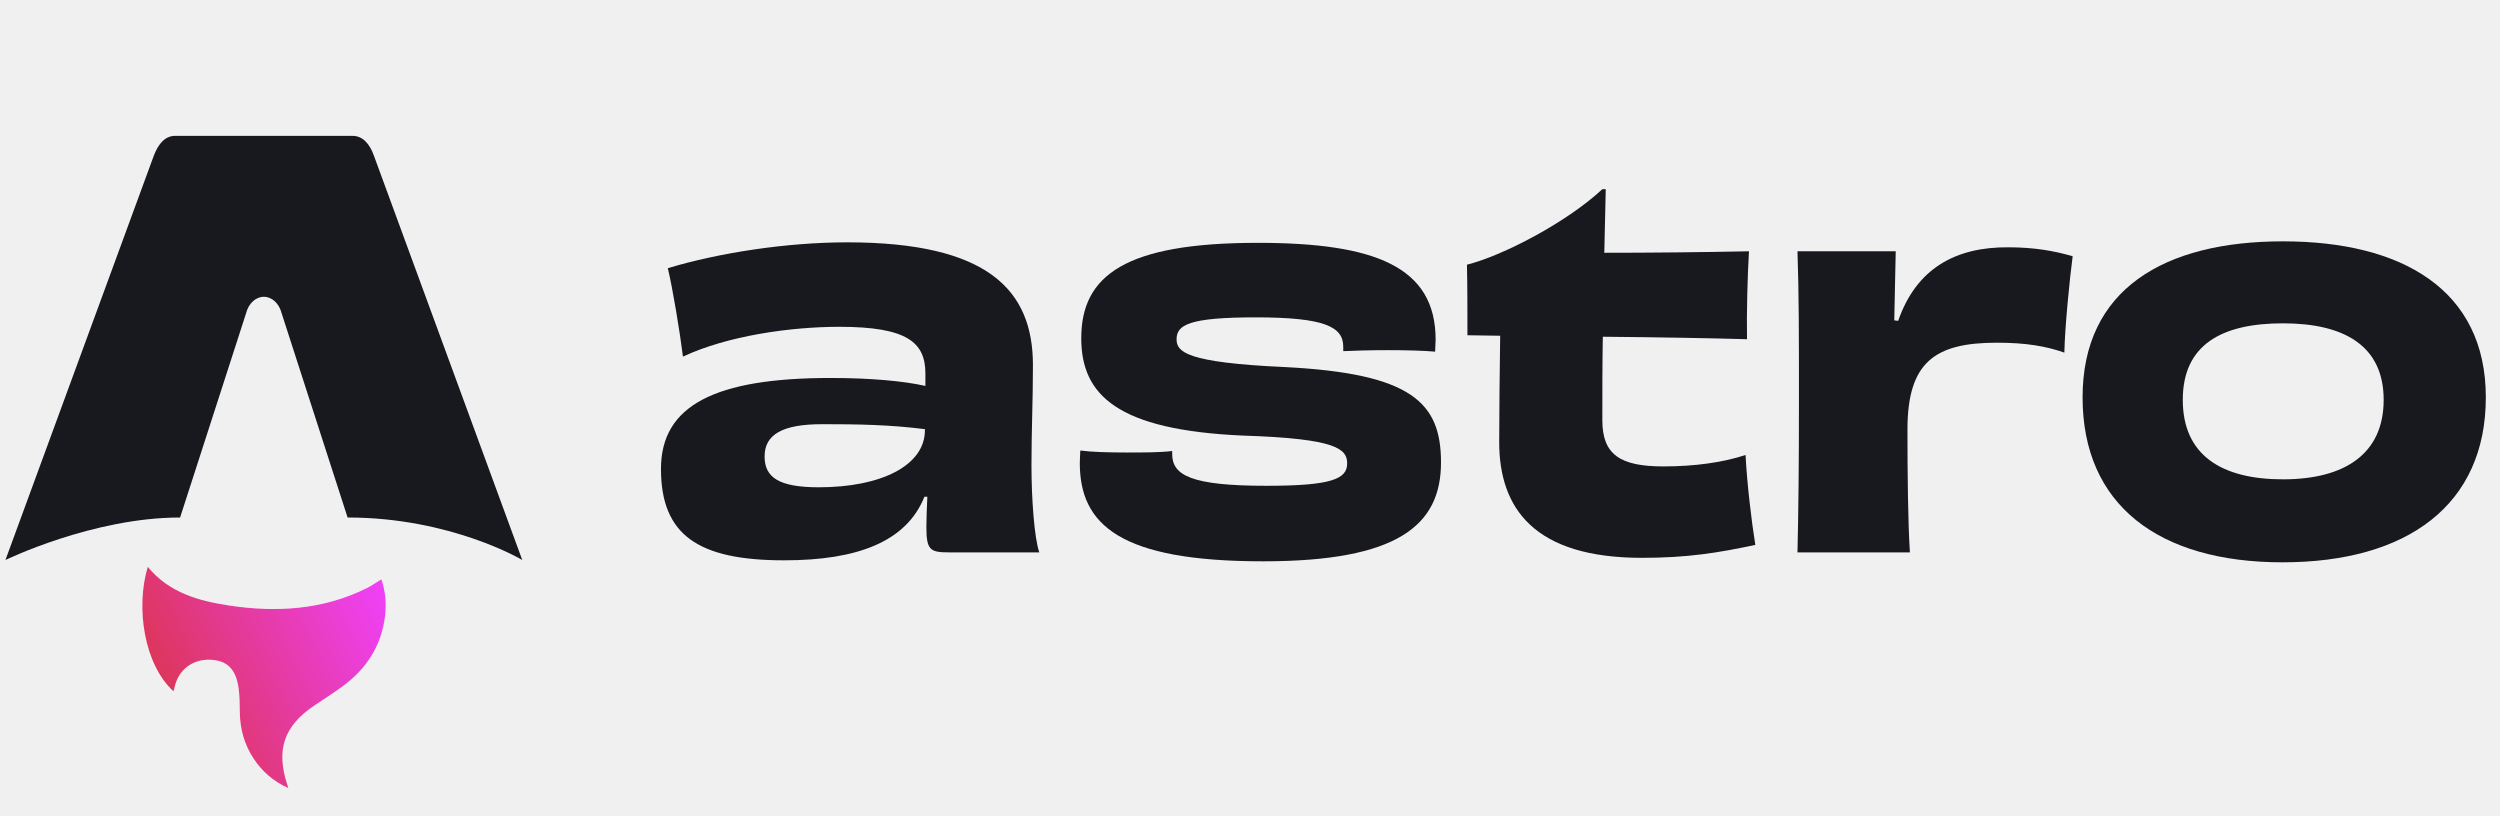
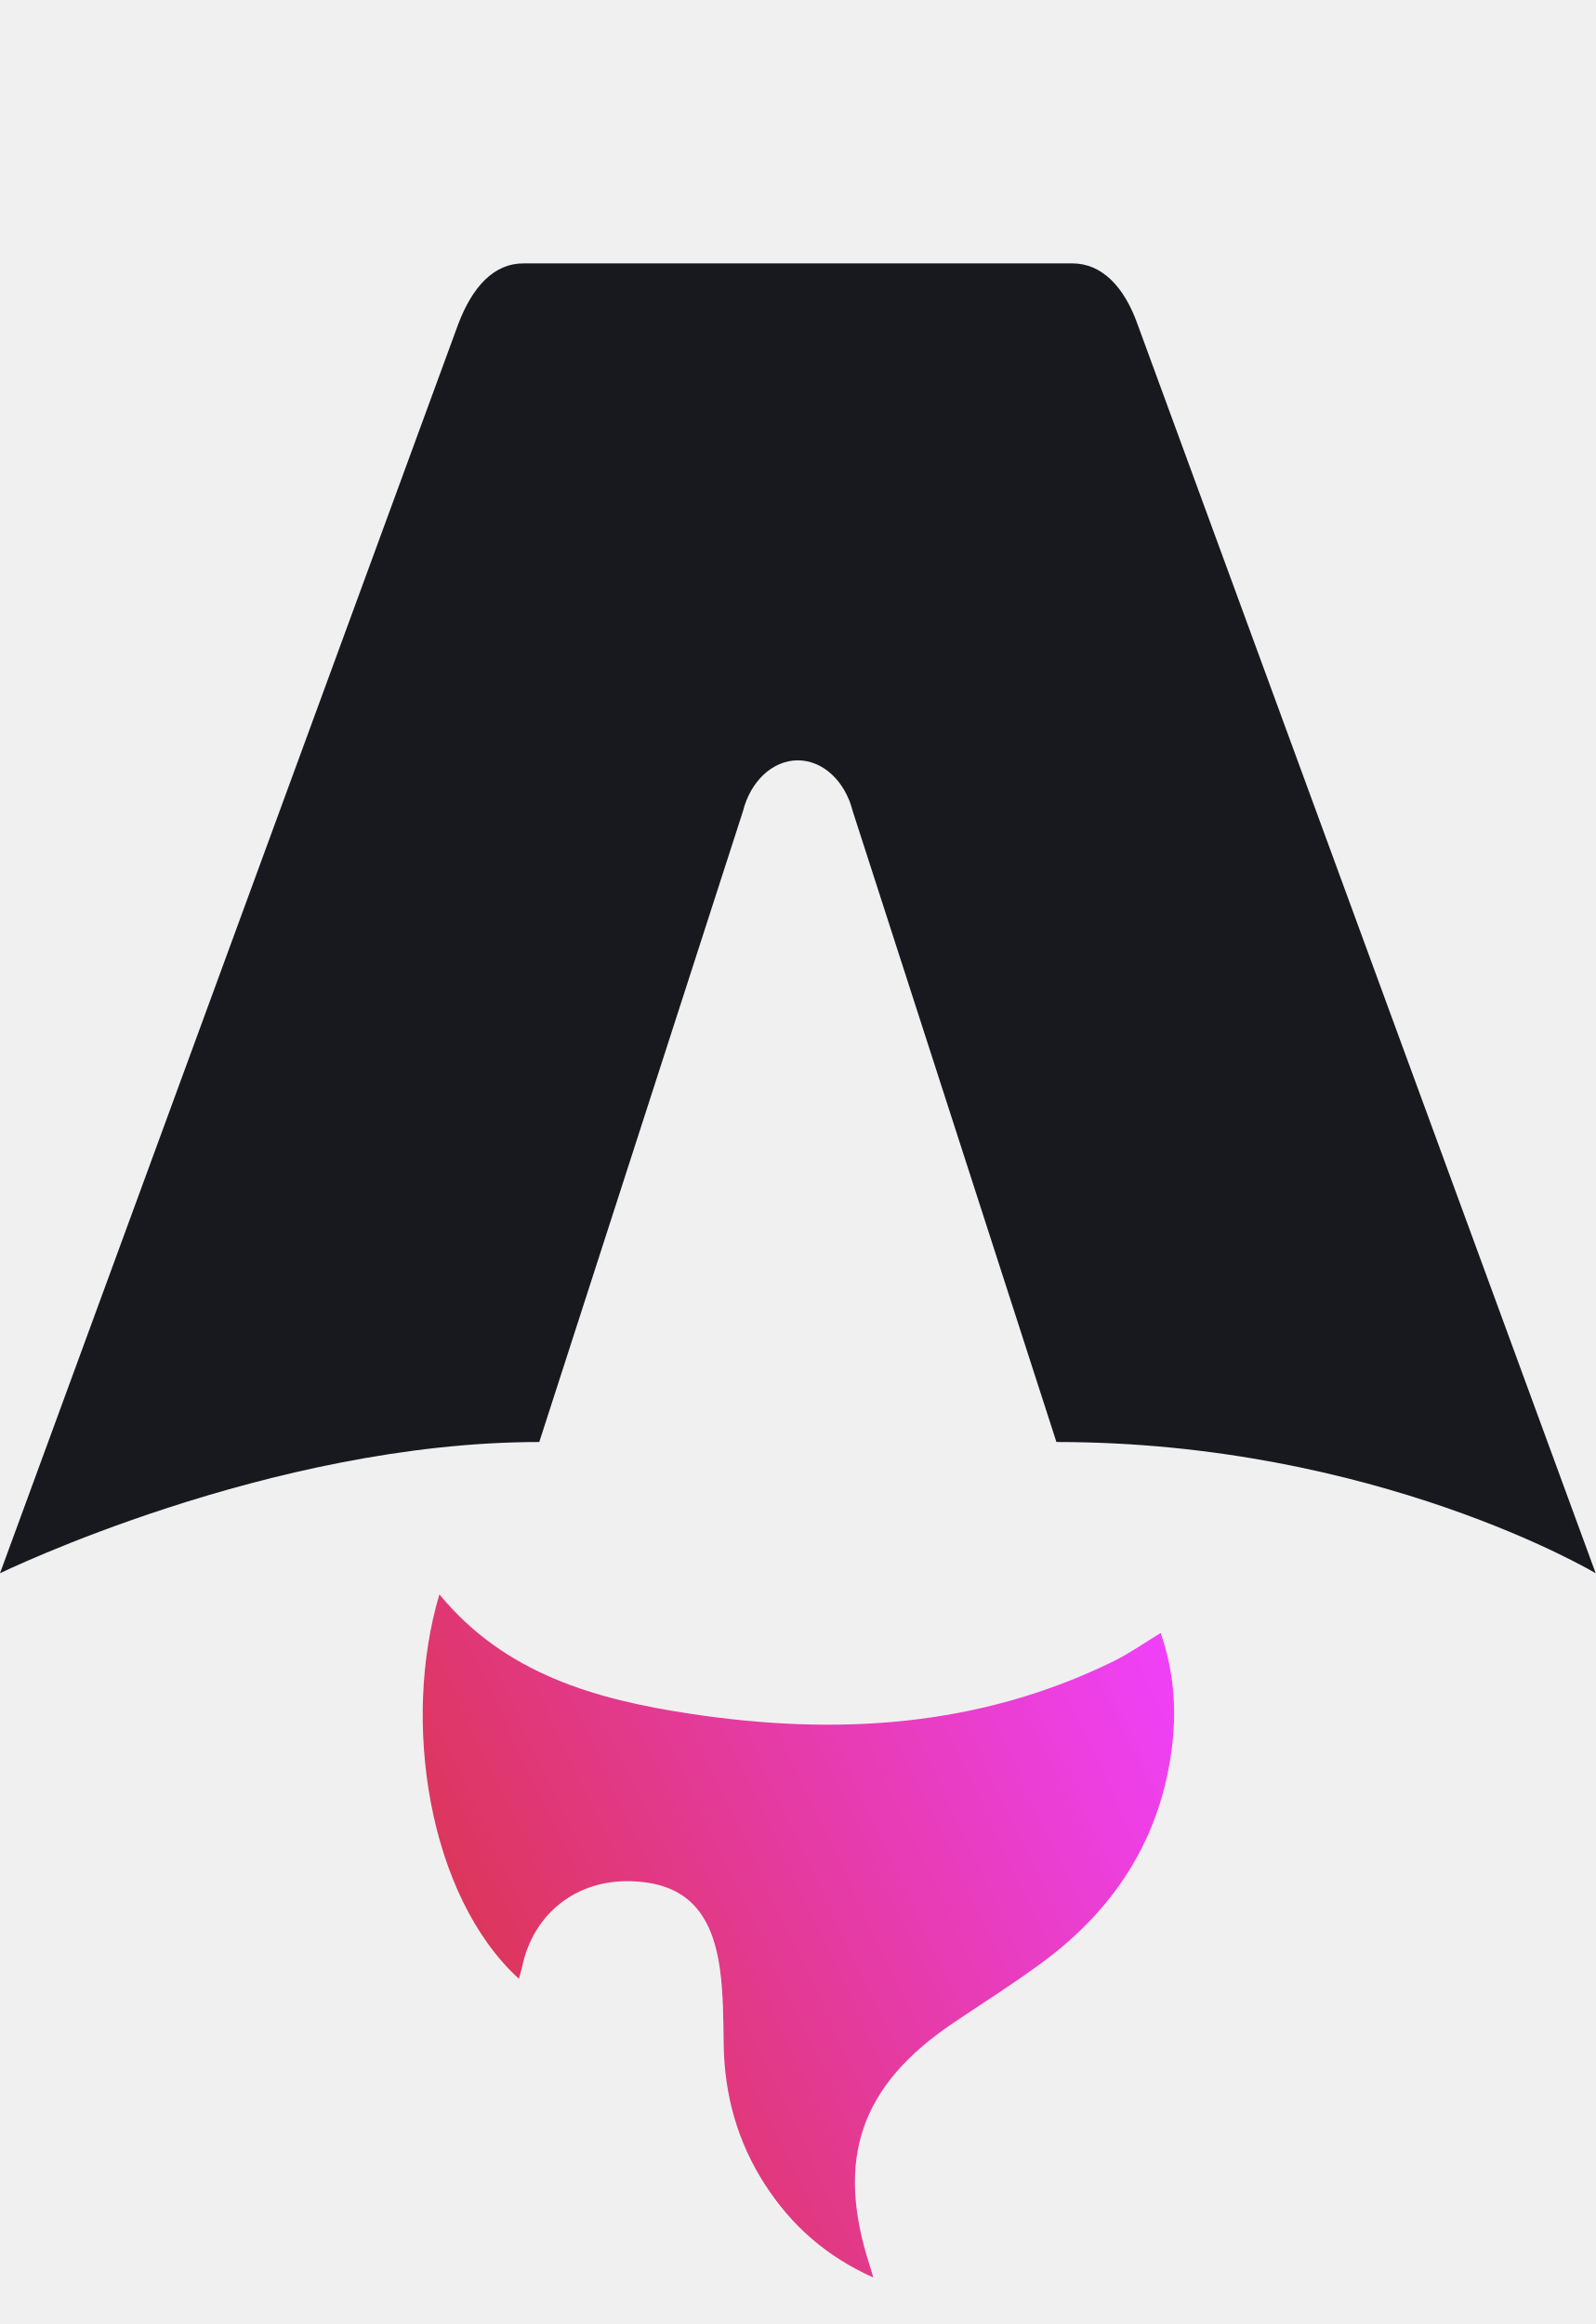
- <svg xmlns="http://www.w3.org/2000/svg" viewBox="0 0 460 150" fill="none">
-   <path d="M31.929 127.21C26.51 122.254 24.928 111.842 27.186 104.298C31.101 109.054 36.525 110.561 42.144 111.411C50.817 112.724 59.335 112.233 67.393 108.267C68.314 107.813 69.166 107.208 70.173 106.598C70.929 108.791 71.126 111.006 70.862 113.261C70.22 118.752 67.488 122.994 63.144 126.209C61.407 127.496 59.568 128.645 57.774 129.858C52.262 133.584 50.77 137.955 52.842 144.312C52.891 144.467 52.935 144.622 53.046 145C50.232 143.74 48.176 141.905 46.61 139.493C44.955 136.947 44.168 134.13 44.127 131.084C44.106 129.6 44.106 128.104 43.907 126.642C43.42 123.078 41.747 121.482 38.596 121.39C35.363 121.296 32.804 123.296 32.126 126.446C32.074 126.687 31.999 126.926 31.924 127.206L31.929 127.21Z" fill="white" />
-   <path d="M31.929 127.21C26.51 122.254 24.928 111.842 27.186 104.298C31.101 109.054 36.525 110.561 42.144 111.411C50.817 112.724 59.335 112.233 67.393 108.267C68.314 107.813 69.166 107.208 70.173 106.598C70.929 108.791 71.126 111.006 70.862 113.261C70.22 118.752 67.488 122.994 63.144 126.209C61.407 127.496 59.568 128.645 57.774 129.858C52.262 133.584 50.77 137.955 52.842 144.312C52.891 144.467 52.935 144.622 53.046 145C50.232 143.74 48.176 141.905 46.61 139.493C44.955 136.947 44.168 134.13 44.127 131.084C44.106 129.6 44.106 128.104 43.907 126.642C43.42 123.078 41.747 121.482 38.596 121.39C35.363 121.296 32.804 123.296 32.126 126.446C32.074 126.687 31.999 126.926 31.924 127.206L31.929 127.21Z" fill="url(#paint0_linear_2123_1113)" />
-   <path d="M1 103.041C1 103.041 17.047 95.221 33.138 95.221L45.271 57.659C45.725 55.842 47.051 54.608 48.548 54.608C50.045 54.608 51.372 55.842 51.826 57.659L63.958 95.221C83.016 95.221 96.097 103.041 96.097 103.041C96.097 103.041 68.84 28.76 68.787 28.611C68.004 26.414 66.684 25 64.903 25H32.196C30.416 25 29.148 26.414 28.313 28.611C28.254 28.757 1 103.041 1 103.041Z" fill="#17191E" />
-   <path d="M170.184 79.147C170.184 85.73 162 89.661 150.668 89.661C143.292 89.661 140.685 87.832 140.685 83.993C140.685 79.97 143.922 78.05 151.297 78.05C157.953 78.05 163.618 78.142 170.184 78.964V79.147ZM170.274 71.011C166.227 70.097 160.111 69.548 152.826 69.548C131.601 69.548 121.618 74.576 121.618 86.278C121.618 98.437 128.453 103.1 144.282 103.1C157.683 103.1 166.766 99.717 170.095 91.398H170.633C170.543 93.409 170.454 95.42 170.454 96.974C170.454 101.271 171.173 101.637 174.68 101.637H191.229C190.329 99.077 189.791 91.855 189.791 85.638C189.791 78.964 190.059 73.936 190.059 67.171C190.059 53.367 181.786 44.59 155.884 44.59C144.732 44.59 132.32 46.51 122.878 49.344C123.776 53.092 125.036 60.68 125.665 65.617C133.85 61.777 145.451 60.132 154.446 60.132C166.856 60.132 170.274 62.966 170.274 68.725V71.011Z" fill="#17191E" />
-   <path d="M215.68 82.987C213.432 83.261 210.373 83.261 207.226 83.261C203.898 83.261 200.841 83.17 198.772 82.895C198.772 83.627 198.682 84.45 198.682 85.181C198.682 96.609 206.147 103.282 232.409 103.282C257.14 103.282 265.145 96.7 265.145 85.09C265.145 74.119 259.839 68.725 236.366 67.537C218.108 66.714 216.49 64.703 216.49 62.417C216.49 59.766 218.828 58.395 231.059 58.395C243.741 58.395 247.158 60.132 247.158 63.789V64.611C248.957 64.52 252.195 64.429 255.522 64.429C258.67 64.429 262.087 64.52 264.066 64.703C264.066 63.88 264.156 63.149 264.156 62.509C264.156 49.07 253.003 44.682 231.419 44.682C207.136 44.682 198.952 50.624 198.952 62.234C198.952 72.656 205.518 79.147 228.811 80.153C245.988 80.701 247.878 82.621 247.878 85.272C247.878 88.106 245.09 89.386 233.038 89.386C219.187 89.386 215.68 87.467 215.68 83.535V82.987Z" fill="#17191E" />
-   <path d="M294.83 34.808C288.265 40.933 276.483 47.058 269.918 48.704C270.008 52.087 270.008 58.303 270.008 61.686L276.033 61.777C275.943 68.268 275.853 76.13 275.853 81.341C275.853 93.5 282.238 102.642 302.114 102.642C310.479 102.642 316.055 101.728 322.98 100.265C322.26 95.786 321.451 88.929 321.181 83.718C317.045 85.089 311.828 85.821 306.072 85.821C298.067 85.821 294.83 83.627 294.83 77.319C294.83 71.834 294.83 66.714 294.92 61.96C305.173 62.051 315.425 62.234 321.451 62.417C321.361 57.663 321.541 50.807 321.811 46.236C313.088 46.419 303.284 46.51 295.19 46.51C295.279 42.487 295.369 38.648 295.459 34.808H294.83Z" fill="#17191E" />
-   <path d="M348.544 58.943C348.634 54.189 348.724 50.167 348.814 46.236H330.736C331.006 54.098 331.006 62.143 331.006 73.936C331.006 85.729 330.916 93.866 330.736 101.637H351.422C351.062 96.151 350.972 86.918 350.972 79.056C350.972 66.623 356.009 63.057 367.431 63.057C372.738 63.057 376.515 63.697 379.842 64.885C379.932 60.223 380.832 51.172 381.371 47.15C377.953 46.144 374.176 45.504 369.589 45.504C359.786 45.413 352.592 49.435 349.264 59.035L348.544 58.943Z" fill="#17191E" />
-   <path d="M438.595 73.571C438.595 83.535 431.401 88.198 420.069 88.198C408.827 88.198 401.632 83.81 401.632 73.571C401.632 63.331 408.917 59.492 420.069 59.492C431.311 59.492 438.595 63.606 438.595 73.571ZM457.392 73.114C457.392 53.275 441.923 44.407 420.069 44.407C398.125 44.407 383.195 53.275 383.195 73.114C383.195 92.861 397.135 103.466 419.979 103.466C443.002 103.466 457.392 92.861 457.392 73.114Z" fill="#17191E" />
+ <svg xmlns="http://www.w3.org/2000/svg" viewBox="0 0 103 150" fill="none">
+   <path d="M33.5 127.727C27.631 122.358 25.917 111.078 28.363 102.907C32.603 108.059 38.478 109.691 44.563 110.612C53.957 112.034 63.183 111.502 71.91 107.206C72.909 106.714 73.831 106.059 74.922 105.397C75.741 107.774 75.954 110.174 75.668 112.616C74.973 118.565 72.014 123.161 67.308 126.643C65.427 128.037 63.436 129.282 61.492 130.597C55.522 134.633 53.907 139.368 56.15 146.255C56.203 146.423 56.251 146.59 56.372 147C53.324 145.635 51.097 143.647 49.4 141.034C47.608 138.276 46.756 135.225 46.711 131.924C46.689 130.317 46.689 128.696 46.473 127.113C45.946 123.252 44.134 121.523 40.721 121.422C37.219 121.321 34.448 123.487 33.713 126.899C33.657 127.161 33.576 127.419 33.495 127.724L33.5 127.727Z" fill="white" />
+   <path d="M33.5 127.727C27.631 122.358 25.917 111.078 28.363 102.907C32.603 108.059 38.478 109.691 44.563 110.612C53.957 112.034 63.183 111.502 71.91 107.206C72.909 106.714 73.831 106.059 74.922 105.397C75.741 107.774 75.954 110.174 75.668 112.616C74.973 118.565 72.014 123.161 67.308 126.643C65.427 128.037 63.436 129.282 61.492 130.597C55.522 134.633 53.907 139.368 56.15 146.255C56.203 146.423 56.251 146.59 56.372 147C53.324 145.635 51.097 143.647 49.4 141.034C47.608 138.276 46.756 135.225 46.711 131.924C46.689 130.317 46.689 128.696 46.473 127.113C45.946 123.252 44.134 121.523 40.721 121.422C37.219 121.321 34.448 123.487 33.713 126.899C33.657 127.161 33.576 127.419 33.495 127.724L33.5 127.727Z" fill="url(#paint0_linear_2175_993)" />
+   <path d="M0 101.544C0 101.544 17.38 93.073 34.809 93.073L47.95 52.38C48.442 50.412 49.878 49.075 51.5 49.075C53.121 49.075 54.558 50.412 55.05 52.38L68.191 93.073C88.832 93.073 103 101.544 103 101.544C103 101.544 73.478 21.073 73.42 20.911C72.573 18.532 71.142 17 69.214 17H33.788C31.86 17 30.488 18.532 29.582 20.911C29.519 21.07 0 101.544 0 101.544Z" fill="#17191E" />
  <defs>
-     <linearGradient id="paint0_linear_2123_1113" x1="26.191" y1="145" x2="78.523" y2="120.284" gradientUnits="userSpaceOnUse">
+     <linearGradient id="paint0_linear_2175_993" x1="27.284" y1="147" x2="83.971" y2="120.234" gradientUnits="userSpaceOnUse">
      <stop stop-color="#D83333" />
      <stop offset="1" stop-color="#F041FF" />
    </linearGradient>
  </defs>
</svg>
